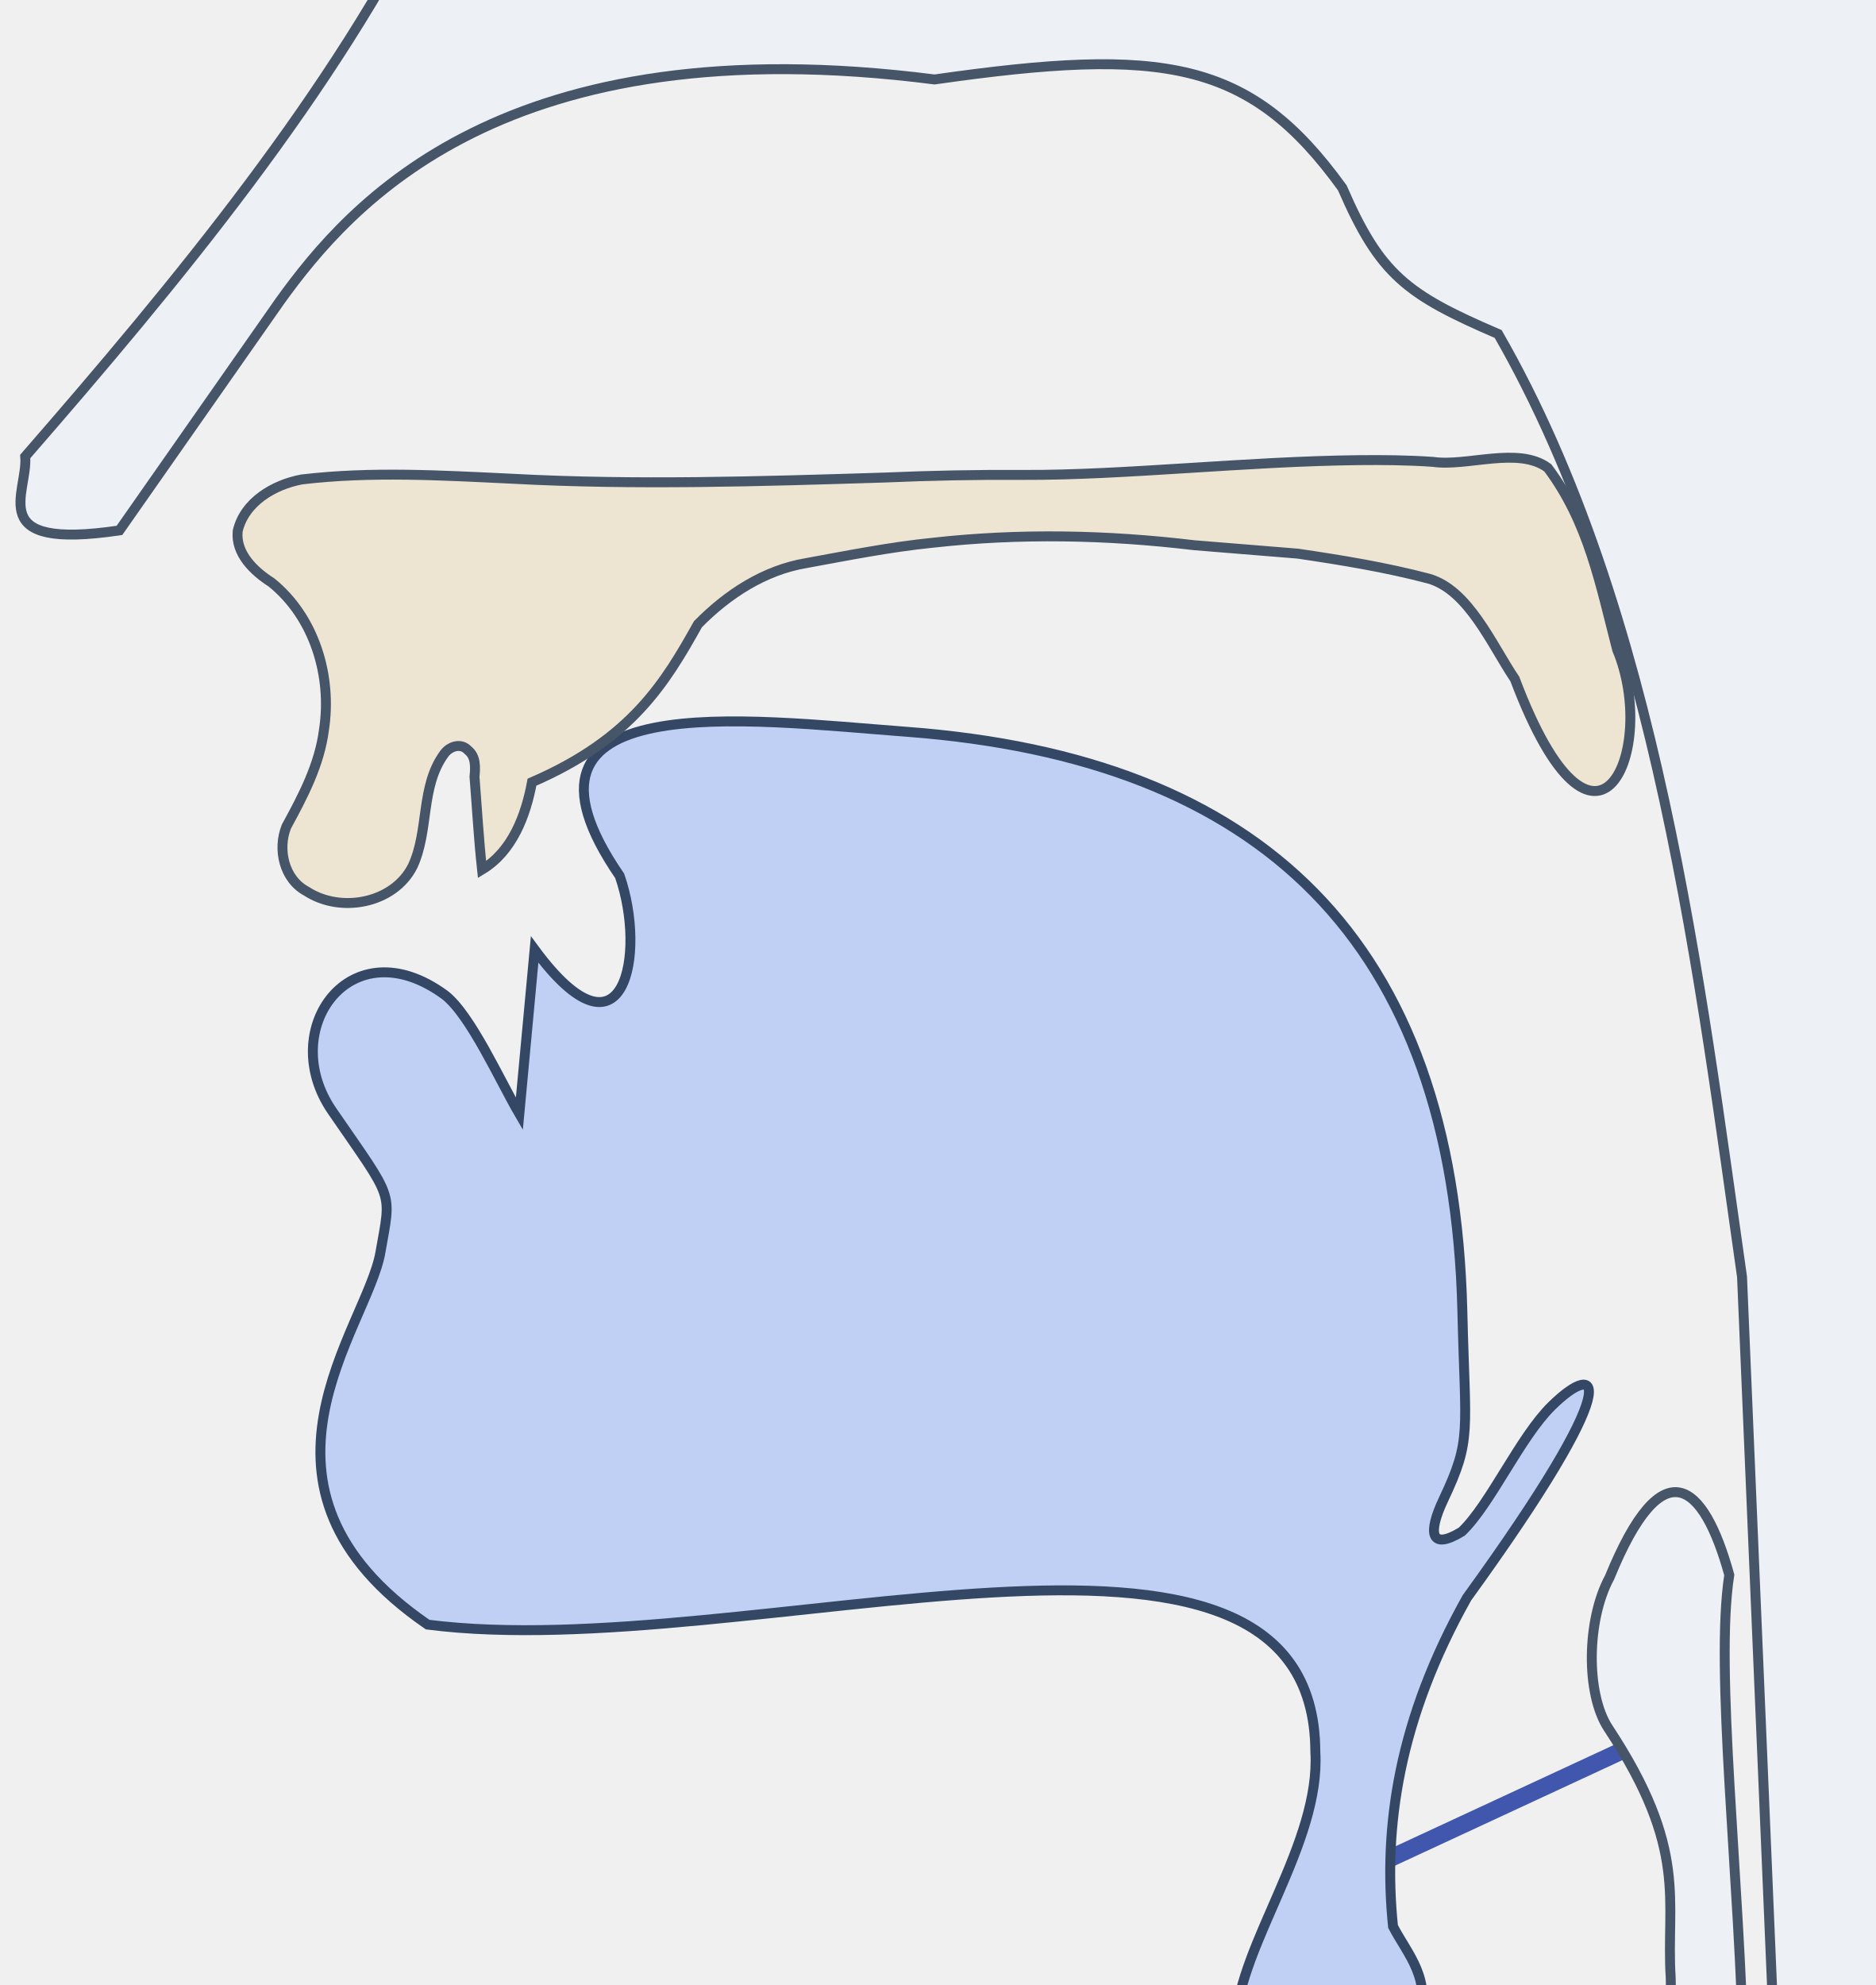
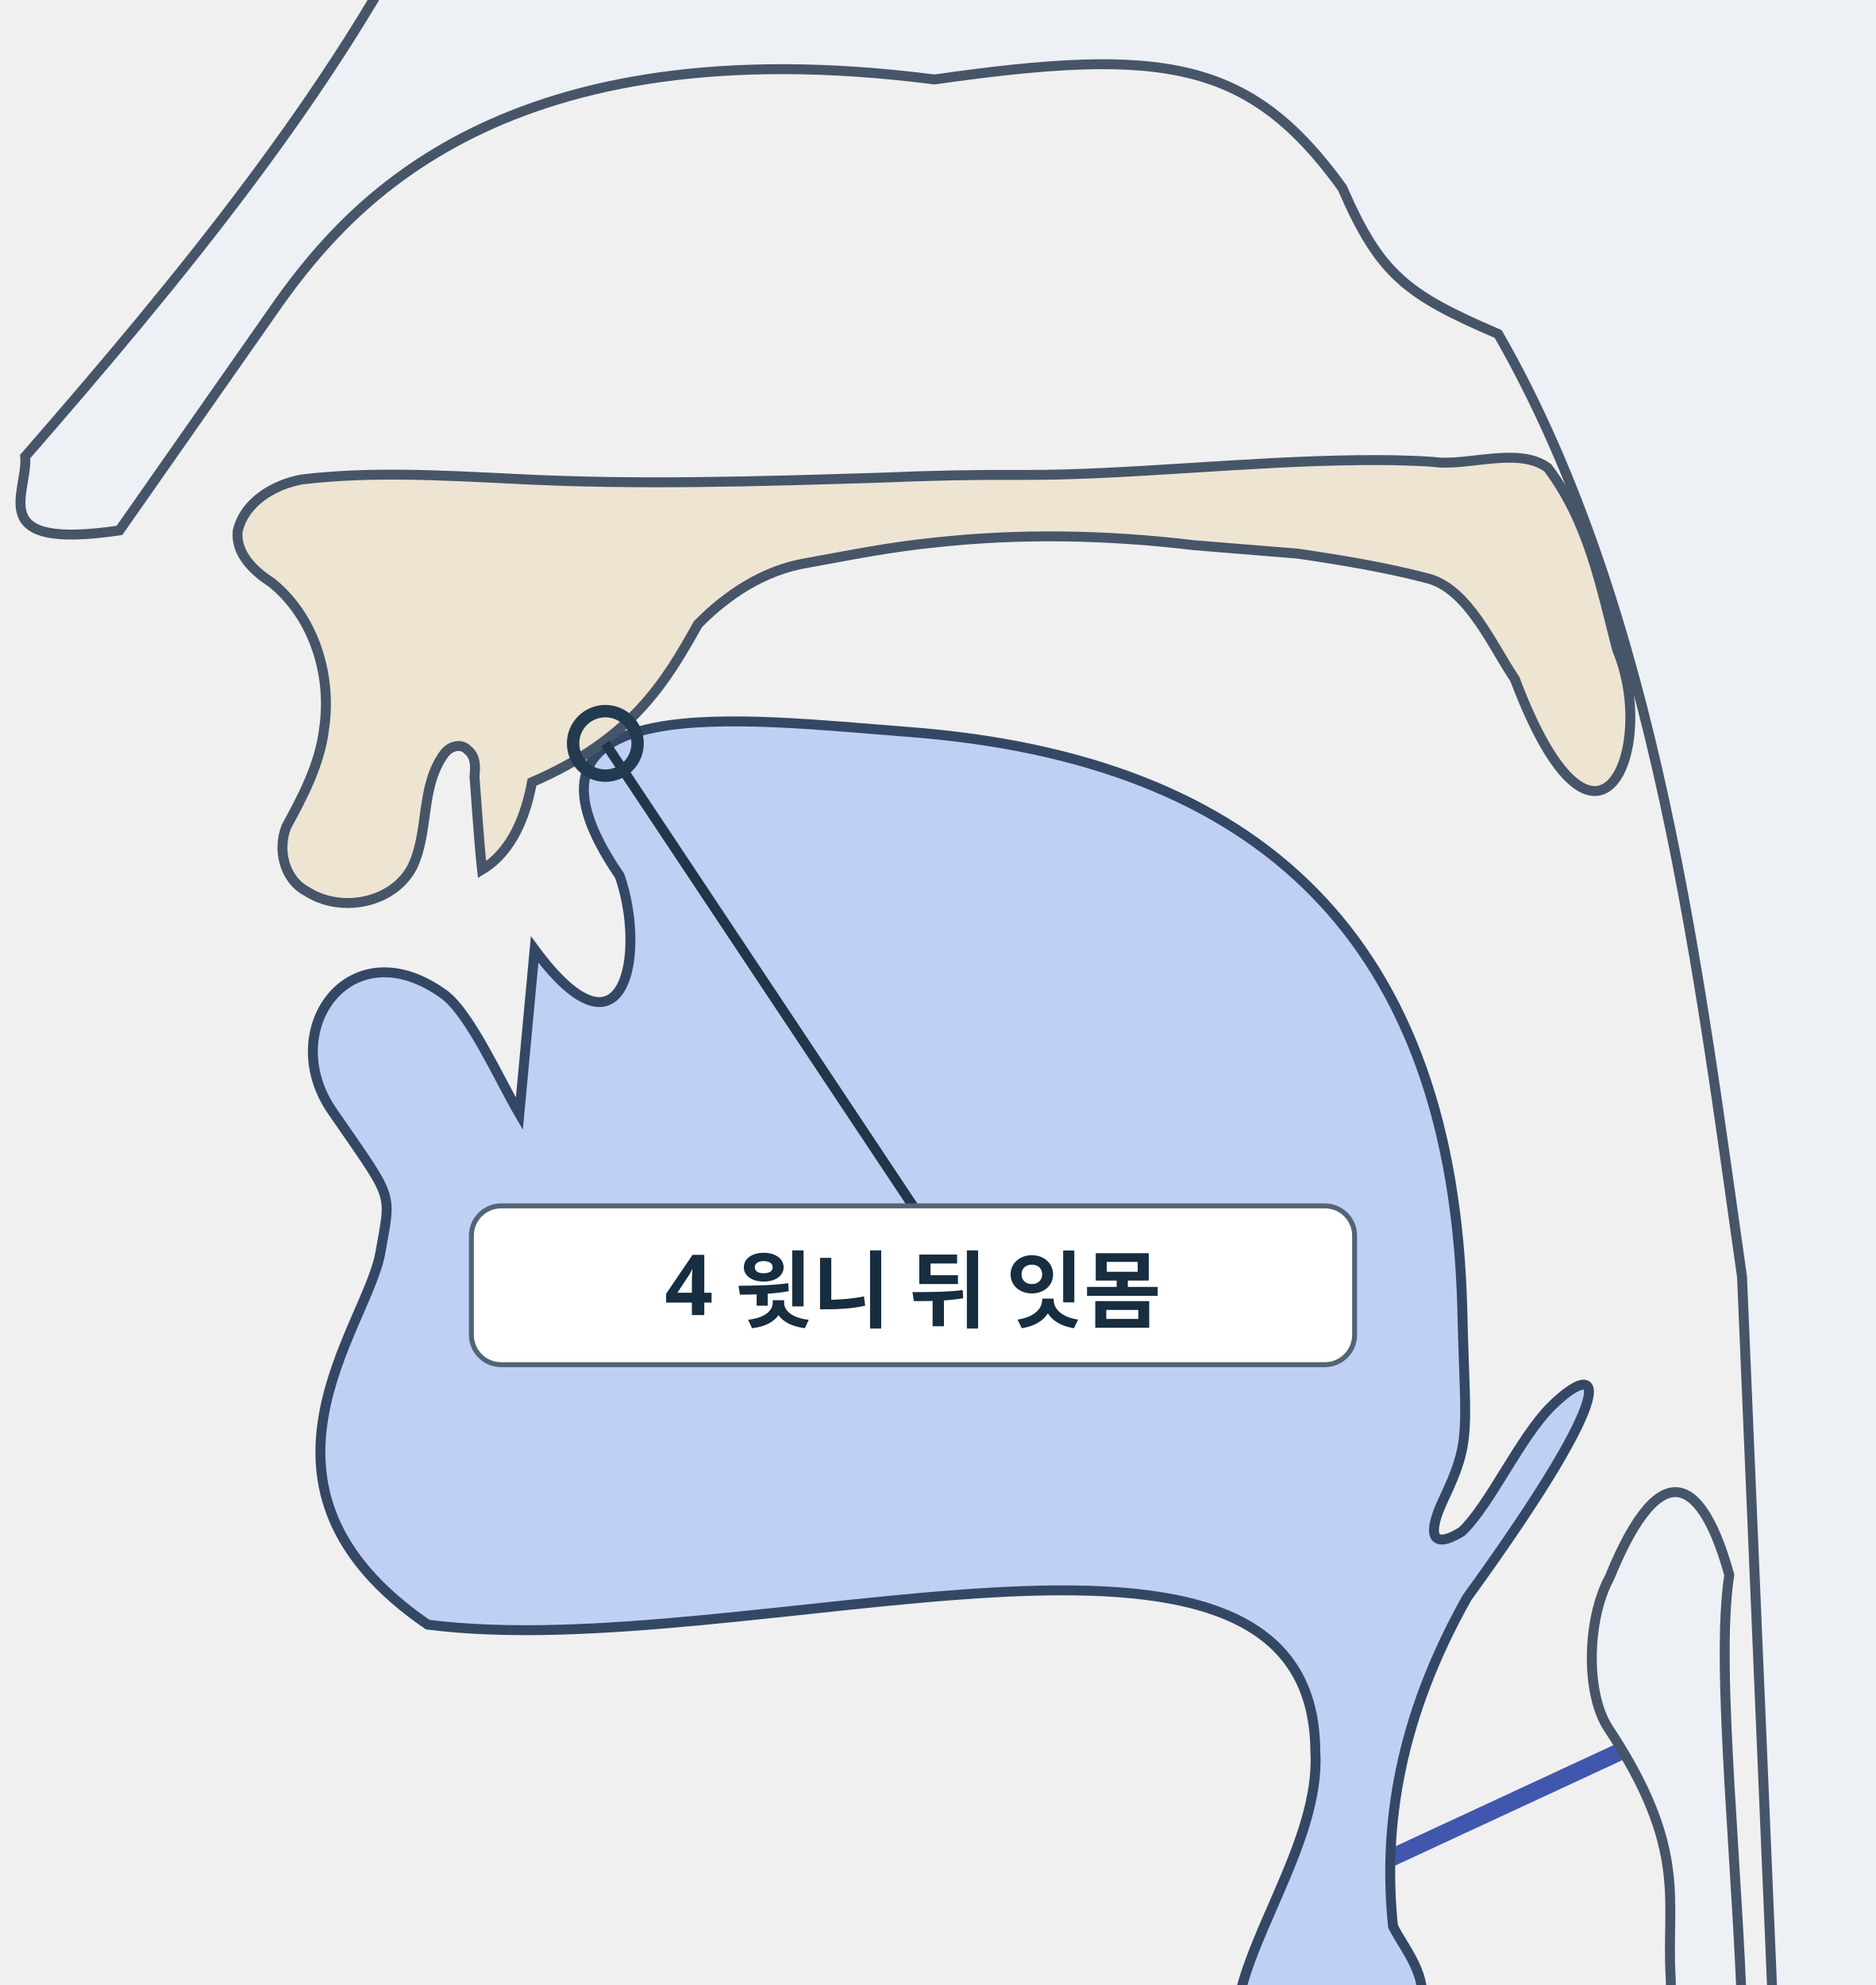
<svg xmlns="http://www.w3.org/2000/svg" width="378" height="400" version="1.1" style="fill:#edf0f4;stroke-width:2;stroke:#475569" viewBox="0 0 378 400">
  <path d="m279.66 374.71 12.011-5.573m24.022-11.146 12.011-5.573m-24.022 11.146 12.011-5.573m-24.022 11.146 12.011-5.573" style="fill:none;stroke:#4157ad;stroke-width:3.5" />
  <path d="m256.36 487.8 24.898 0.513c-2.313-9.671-7.136-25.469-1.797-33.111 5.081-4.463 14.469-17.943 2e-5 -24.384-7.9-10.468 5.216-16.879 6.417-23.101 2.763-8.988-2.119-13.729-5.133-19.507-2.082-20.237 1.261-41.888 14.887-66.223 32.357-44.68 26.743-48.177 17.063-38.641-6.375 6.28-12.334 19.813-18.09 25.294-6.428 3.924-6.846 0.189-3.693-6.473 5.771-12.195 4.373-13.36 3.804-37.985-1.81-74.704-40.622-111.34-111.86-116.71-32.376-2.439-84.34-9.427-57.968 29.029 5.445 15.644 0.957 39.389-17.141 14.839l-3.08 33.111c-3.876-6.641-9.836-19.951-14.988-23.932-19.005-13.98-34.016 6.961-22.743 23.355 12.588 18.306 11.947 15.858 9.724 28.531-2.678 15.267-30.943 47.203 9.527 74.973 64.714 8.286 178.72-34.066 178.9 25.668 1.091 18.285-15.333 38.921-16.027 54.415-1.356 30.306 11.051 52.548 7.3 80.34z" style="fill:#c0d0f5;stroke:#344866;stroke-width:2" />
  <path d="m360.83 487.8 170.95 1.027c-6.391-59.243-13.328-118.18 2.567-178.65 6.467-12.733 15.101-30.264 23.104-37.388 12.911-11.493 25.29-25.102 32.852-45.262 19.289-44.528 28.826-117.25 27.742-188.53-0.96-63.116-10.818-134.38-54.95-198.03-36.116-51.883-129.93-106.41-283.88-86.243-175.2 52.486-194.47 120.95-200.21 138.09-3.776 36.542 13.747 56.022 8.214 85.217-19.752 40.433-51.633 78.907-82.137 113.96 0.609 7.415-8.437 18.968 18.994 14.887l32.341-46.202c14.192-19.712 45.295-55.755 131.93-44.662 46.124-6.597 63.522-3.983 82.177 21.841 7.583 17.492 12.913 21.503 31.408 29.448 32.157 55.976 40.741 131.37 49.148 189.99z" />
  <path d="m261.51 111.56c8.868 1.303 17.746 2.757 26.417 5.04 8.034 2.264 12.706 13.309 17.368 20.238 16.459 43.63 28.952 14.046 20.624-5.909-3.436-13.212-5.734-25.642-13.98-36.649-5.92-4.392-16.27-0.193-23.17-1.212-4.998-0.347-10.013-0.394-15.021-0.341-22.484 0.241-47.333 3.062-67.391 2.973-9.422-0.061-18.84 0.129-28.252 0.537-25.001 0.771-50.04 1.577-75.036 0.225-14.065-0.666-28.234-1.513-42.255 0.151-5.59 1.04-11.564 4.522-12.914 10.416-0.45 4.56 3.304 8.094 6.823 10.349 8.661 6.988 12.235 18.902 10.565 29.688-0.888 7.026-4.234 13.377-7.575 19.507-1.83 4.575-0.483 10.627 4.084 13.035 6.84 4.466 17.549 2.487 21.358-5.039 3.373-7.197 1.522-16.019 6.36-22.655 1.095-1.529 3.385-2.287 4.805-0.731 1.634 1.304 1.482 3.505 1.308 5.337 0.498 6.239 0.842 12.492 1.52 18.715 6.129-3.696 8.816-10.898 10.067-17.614 20.142-8.713 26.893-20.128 33.45-31.839 5.928-6.026 13.361-10.903 21.817-12.311 8.476-1.546 16.941-3.244 25.525-4.103 17.49-1.956 35.182-1.593 52.643 0.497z" style="fill:#eee4d2;stroke:#475569;stroke-width:2" />
  <path d="m333.11 488.83 17.35 0.44c3.448 0.087 1.256-58.443 0.949-73.935-0.719-36.326-5.882-78.831-2.899-97.966-5.203-18.85-13.474-25.607-24.128 0.513-4.63 8.529-4.819 23.45-0.255 30.366 16.283 24.679 11.595 34.661 12.576 50.23 0.745 30.757 1.126 60.012-3.594 90.35z" />
+   <g id="articulation-landmark" font-family="system-ui, sans-serif" stroke="none">
+     <path d="M 184 243 L 122 149.8" fill="none" stroke="#20374a" stroke-width="2" />
+     <circle cx="122" cy="149.8" r="6.5" fill="none" stroke="#233b50" stroke-width="2.5" />
+     <rect x="95" y="243" width="178" height="32" rx="6" fill="#fff" stroke="#526575" stroke-width="1" />
+     <text x="184" y="265" text-anchor="middle" fill="#172d40" font-size="17" font-weight="600">4 윗니 뒤 잇몸</text>
+   </g>
</svg>
